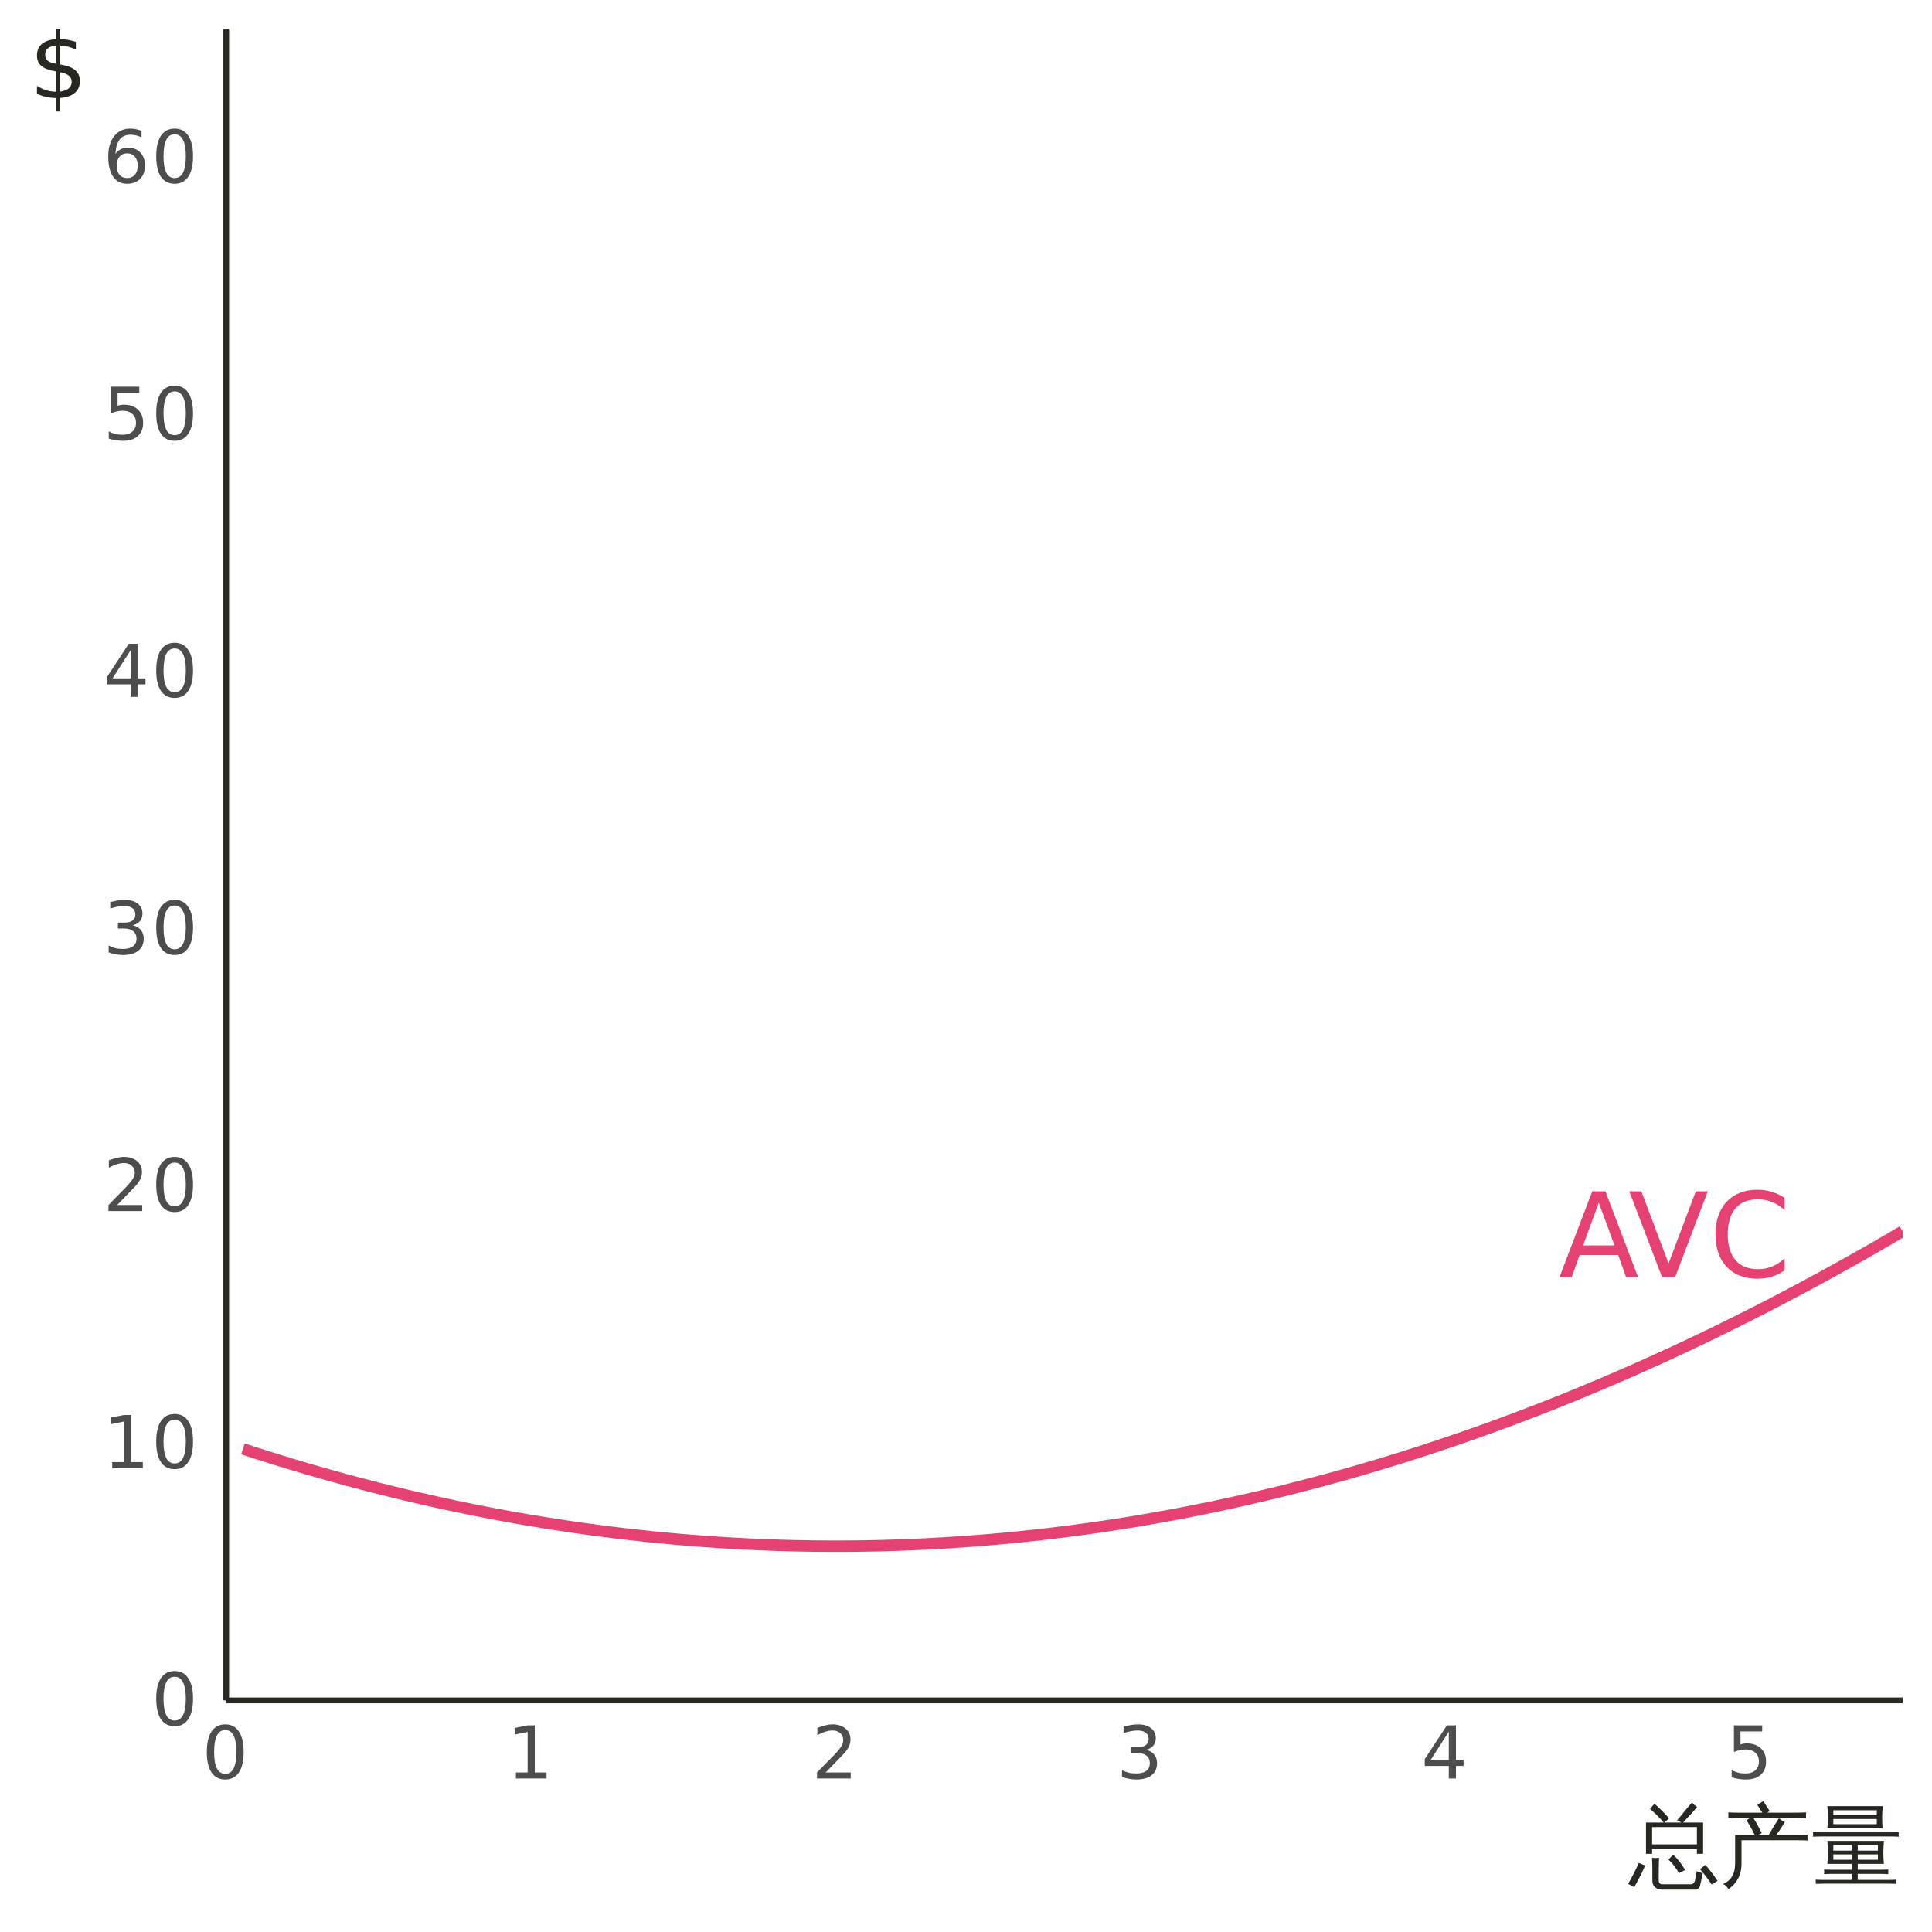
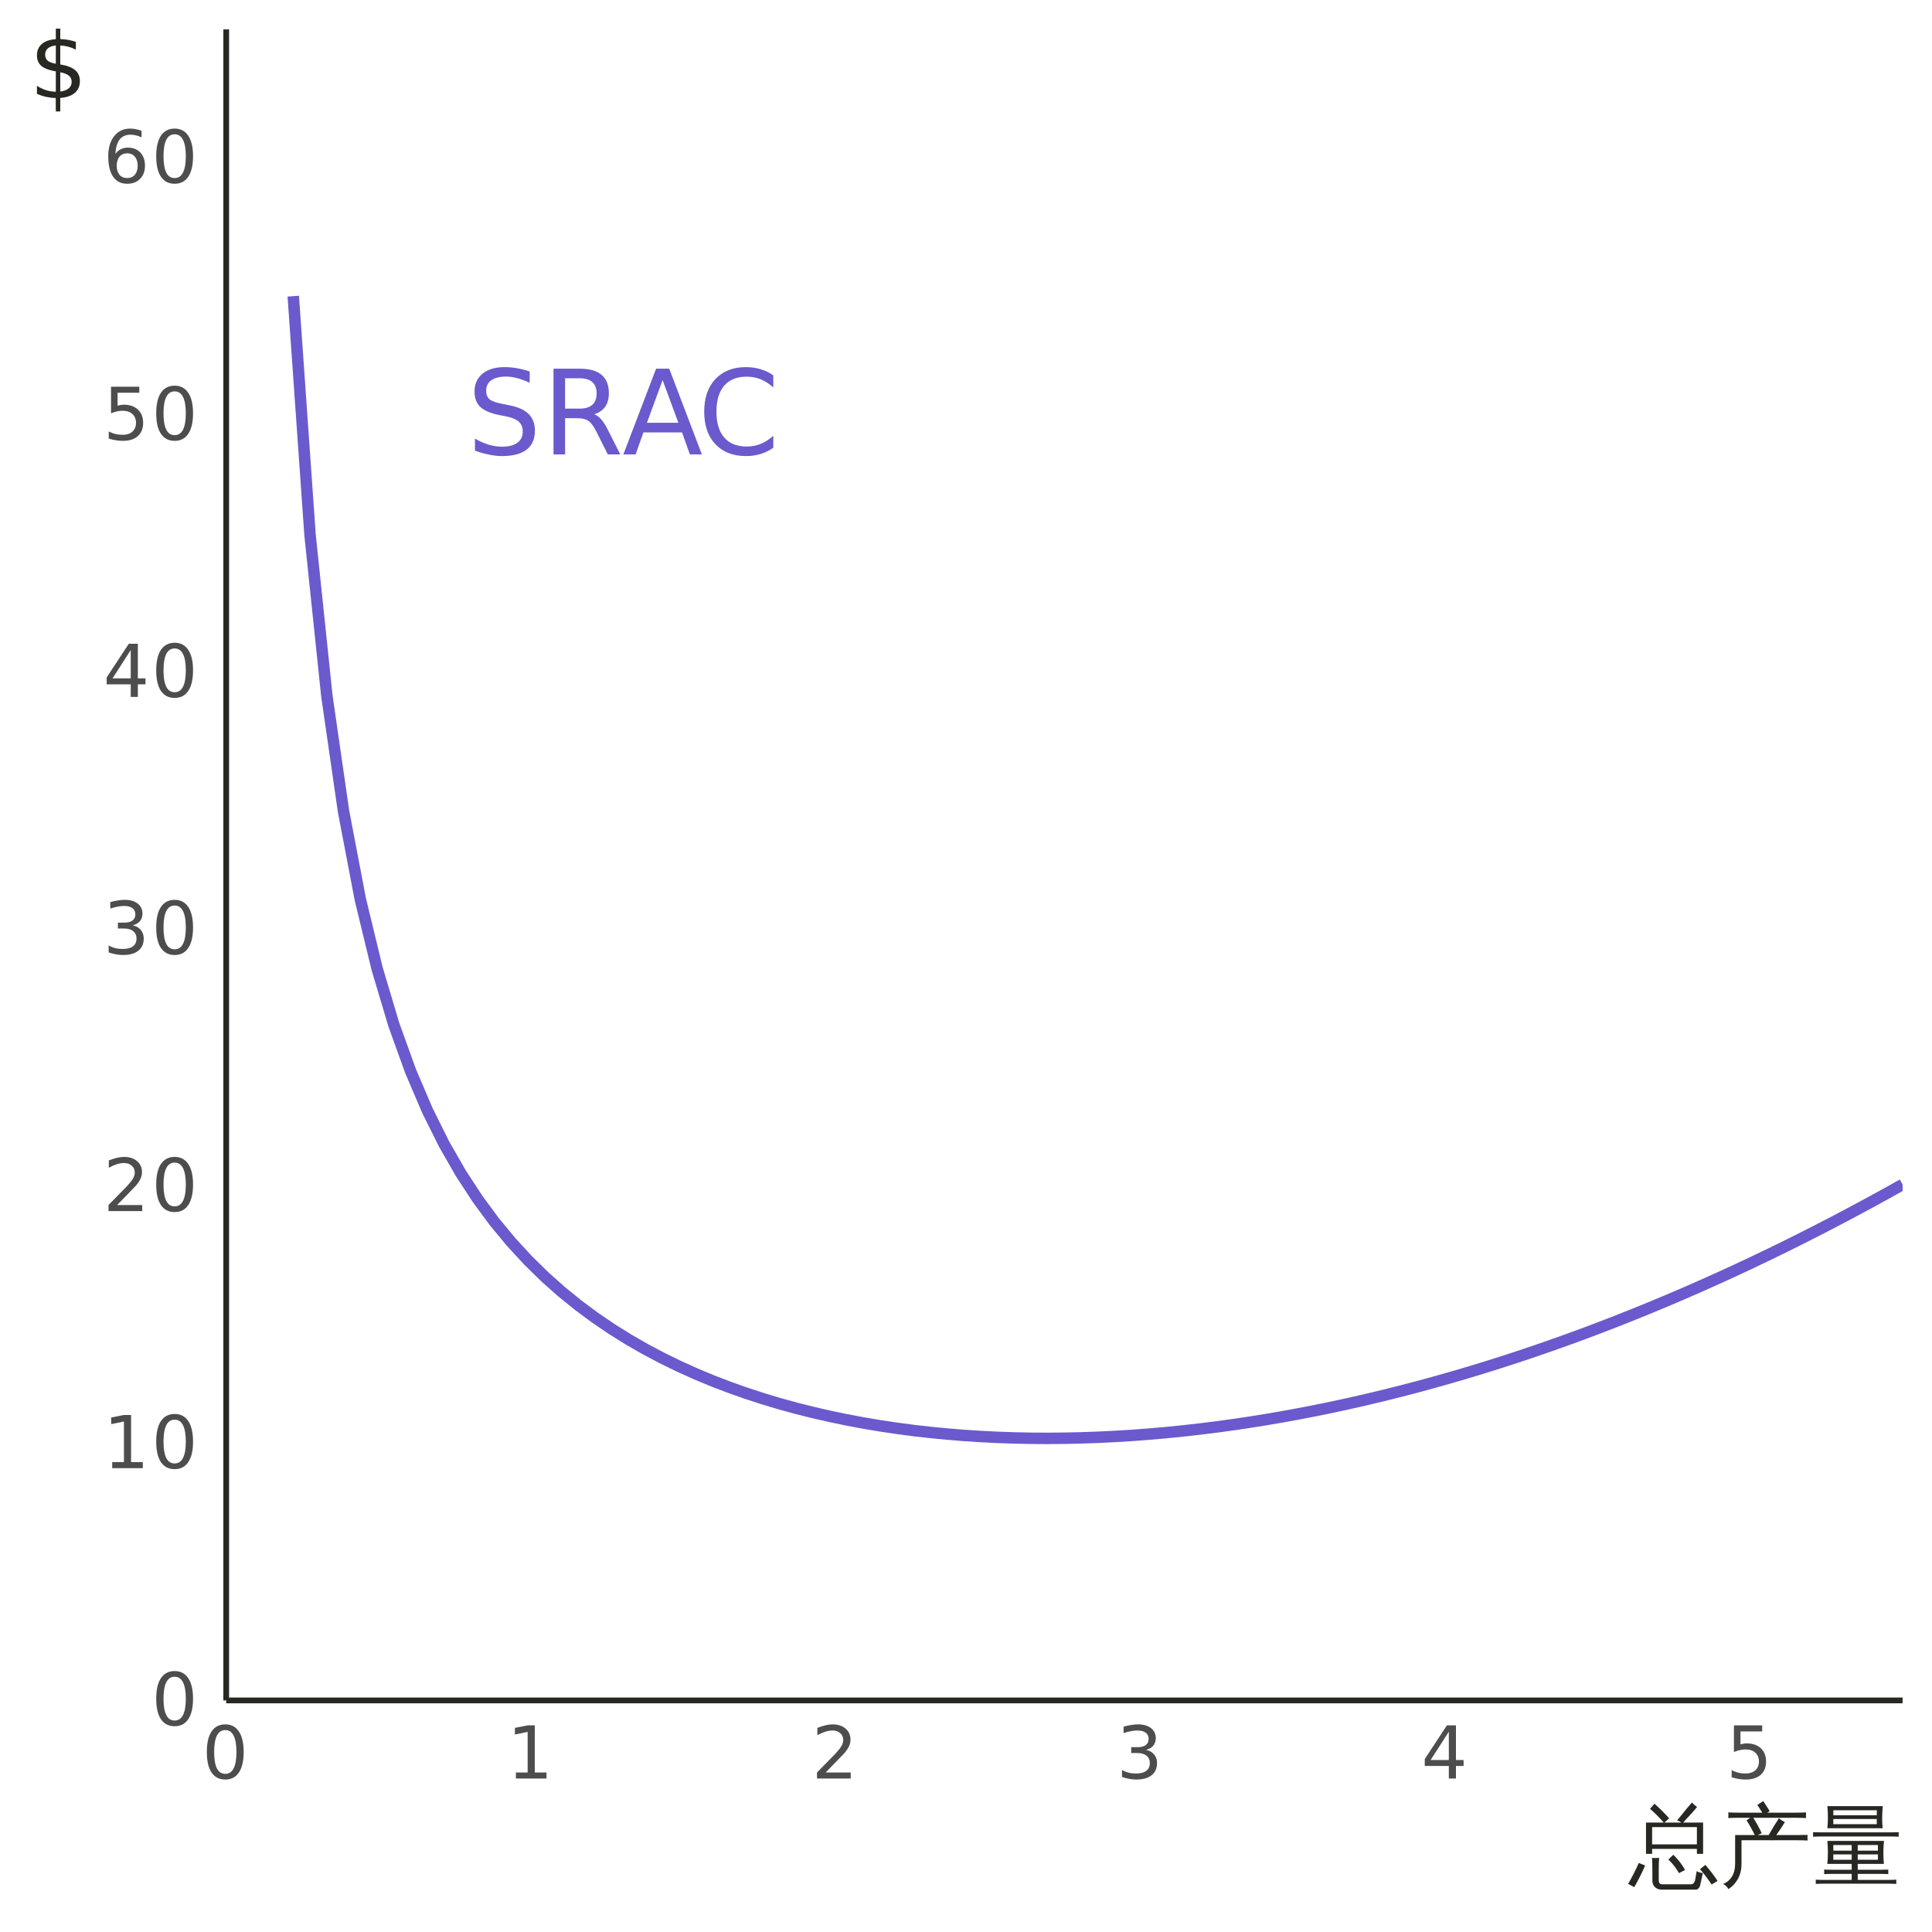
<svg xmlns="http://www.w3.org/2000/svg" xmlns:xlink="http://www.w3.org/1999/xlink" width="360" height="360" viewBox="0 0 360 360">
  <defs>
    <g>
      <g id="glyph-0-0">
        <path d="M 1.094 3.875 L 1.094 -15.453 L 12.047 -15.453 L 12.047 3.875 Z M 2.328 2.656 L 10.828 2.656 L 10.828 -14.219 L 2.328 -14.219 Z M 2.328 2.656 " />
      </g>
      <g id="glyph-0-1">
+         <path d="M 11.719 -15.453 L 11.719 -13.344 C 10.906 -13.727 10.133 -14.016 9.406 -14.203 C 8.676 -14.398 7.973 -14.5 7.297 -14.5 C 6.117 -14.5 5.207 -14.27 4.562 -13.812 C 3.926 -13.363 3.609 -12.719 3.609 -11.875 C 3.609 -11.164 3.82 -10.629 4.25 -10.266 C 4.676 -9.91 5.477 -9.625 6.656 -9.406 L 7.969 -9.141 C 9.582 -8.828 10.77 -8.285 11.531 -7.516 C 12.301 -6.742 12.688 -5.707 12.688 -4.406 C 12.688 -2.852 12.164 -1.676 11.125 -0.875 C 10.094 -0.082 8.57 0.312 6.562 0.312 C 5.812 0.312 5.008 0.223 4.156 0.047 C 3.301 -0.117 2.422 -0.367 1.516 -0.703 L 1.516 -2.938 C 2.391 -2.438 3.242 -2.062 4.078 -1.812 C 4.922 -1.562 5.75 -1.438 6.562 -1.438 C 7.801 -1.438 8.754 -1.68 9.422 -2.172 C 10.086 -2.66 10.422 -3.352 10.422 -4.25 C 10.422 -5.031 10.18 -5.641 9.703 -6.078 C 9.223 -6.523 8.438 -6.859 7.344 -7.078 L 6.016 -7.344 C 4.41 -7.656 3.242 -8.156 2.516 -8.844 C 1.797 -9.531 1.438 -10.484 1.438 -11.703 C 1.438 -13.109 1.93 -14.219 2.922 -15.031 C 3.922 -15.852 5.297 -16.266 7.047 -16.266 C 7.797 -16.266 8.555 -16.195 9.328 -16.062 C 10.109 -15.926 10.906 -15.723 11.719 -15.453 Z M 11.719 -15.453 " />
+       </g>
+       <g id="glyph-0-2">
+         <path d="M 9.719 -7.484 C 10.188 -7.328 10.641 -6.992 11.078 -6.484 C 11.516 -5.973 11.953 -5.266 12.391 -4.359 L 14.594 0 L 12.266 0 L 10.219 -4.094 C 9.695 -5.164 9.188 -5.875 8.688 -6.219 C 8.195 -6.57 7.52 -6.75 6.656 -6.75 L 4.312 -6.75 L 4.312 0 L 2.156 0 L 2.156 -15.969 L 7.031 -15.969 C 8.852 -15.969 10.211 -15.586 11.109 -14.828 C 12.016 -14.066 12.469 -12.914 12.469 -11.375 C 12.469 -10.363 12.234 -9.523 11.766 -8.859 C 11.297 -8.203 10.613 -7.742 9.719 -7.484 Z M 4.312 -14.188 L 4.312 -8.531 L 7.031 -8.531 C 8.07 -8.531 8.859 -8.77 9.391 -9.25 C 9.922 -9.727 10.188 -10.438 10.188 -11.375 C 10.188 -12.301 9.922 -13 9.391 -13.469 C 8.859 -13.945 8.07 -14.188 7.031 -14.188 Z M 4.312 -14.188 " />
+       </g>
+       <g id="glyph-0-3">
        <path d="M 7.484 -13.844 L 4.562 -5.891 L 10.422 -5.891 Z M 6.266 -15.969 L 8.719 -15.969 L 14.797 0 L 12.562 0 L 11.109 -4.094 L 3.906 -4.094 L 2.453 0 L 0.172 0 Z M 6.266 -15.969 " />
      </g>
-       <g id="glyph-0-2">
-         <path d="M 6.266 0 L 0.172 -15.969 L 2.422 -15.969 L 7.484 -2.531 L 12.562 -15.969 L 14.797 -15.969 L 8.719 0 Z M 6.266 0 " />
-       </g>
-       <g id="glyph-0-3">
+       <g id="glyph-0-4">
        <path d="M 14.109 -14.734 L 14.109 -12.469 C 13.379 -13.145 12.602 -13.648 11.781 -13.984 C 10.957 -14.316 10.082 -14.484 9.156 -14.484 C 7.332 -14.484 5.938 -13.926 4.969 -12.812 C 4 -11.695 3.516 -10.082 3.516 -7.969 C 3.516 -5.863 4 -4.254 4.969 -3.141 C 5.938 -2.023 7.332 -1.469 9.156 -1.469 C 10.082 -1.469 10.957 -1.633 11.781 -1.969 C 12.602 -2.301 13.379 -2.805 14.109 -3.484 L 14.109 -1.234 C 13.348 -0.711 12.547 -0.32 11.703 -0.062 C 10.859 0.188 9.969 0.312 9.031 0.312 C 6.613 0.312 4.707 -0.426 3.312 -1.906 C 1.926 -3.383 1.234 -5.406 1.234 -7.969 C 1.234 -10.531 1.926 -12.551 3.312 -14.031 C 4.707 -15.52 6.613 -16.266 9.031 -16.266 C 9.988 -16.266 10.891 -16.133 11.734 -15.875 C 12.578 -15.625 13.367 -15.242 14.109 -14.734 Z M 14.109 -14.734 " />
      </g>
      <g id="glyph-1-0">
        <path d="M 0.672 2.406 L 0.672 -9.578 L 7.469 -9.578 L 7.469 2.406 Z M 1.438 1.641 L 6.719 1.641 L 6.719 -8.828 L 1.438 -8.828 Z M 1.438 1.641 " />
      </g>
      <g id="glyph-1-1">
        <path d="M 4.328 -9.031 C 3.629 -9.031 3.109 -8.688 2.766 -8 C 2.422 -7.32 2.25 -6.301 2.25 -4.938 C 2.25 -3.582 2.422 -2.566 2.766 -1.891 C 3.109 -1.211 3.629 -0.875 4.328 -0.875 C 5.016 -0.875 5.531 -1.211 5.875 -1.891 C 6.227 -2.566 6.406 -3.582 6.406 -4.938 C 6.406 -6.301 6.227 -7.32 5.875 -8 C 5.531 -8.688 5.016 -9.031 4.328 -9.031 Z M 4.328 -10.094 C 5.43 -10.094 6.273 -9.648 6.859 -8.766 C 7.453 -7.891 7.75 -6.613 7.75 -4.938 C 7.75 -3.27 7.453 -2 6.859 -1.125 C 6.273 -0.25 5.43 0.188 4.328 0.188 C 3.211 0.188 2.359 -0.25 1.766 -1.125 C 1.18 -2 0.891 -3.27 0.891 -4.938 C 0.891 -6.613 1.18 -7.891 1.766 -8.766 C 2.359 -9.648 3.211 -10.094 4.328 -10.094 Z M 4.328 -10.094 " />
      </g>
      <g id="glyph-1-2">
        <path d="M 1.688 -1.125 L 3.875 -1.125 L 3.875 -8.688 L 1.5 -8.203 L 1.5 -9.438 L 3.859 -9.906 L 5.203 -9.906 L 5.203 -1.125 L 7.391 -1.125 L 7.391 0 L 1.688 0 Z M 1.688 -1.125 " />
      </g>
      <g id="glyph-1-3">
        <path d="M 2.609 -1.125 L 7.281 -1.125 L 7.281 0 L 1 0 L 1 -1.125 C 1.508 -1.656 2.203 -2.363 3.078 -3.25 C 3.953 -4.133 4.504 -4.707 4.734 -4.969 C 5.16 -5.445 5.457 -5.852 5.625 -6.188 C 5.801 -6.52 5.891 -6.848 5.891 -7.172 C 5.891 -7.703 5.703 -8.129 5.328 -8.453 C 4.961 -8.785 4.484 -8.953 3.891 -8.953 C 3.473 -8.953 3.031 -8.879 2.562 -8.734 C 2.094 -8.586 1.594 -8.367 1.062 -8.078 L 1.062 -9.438 C 1.602 -9.645 2.109 -9.805 2.578 -9.922 C 3.047 -10.035 3.473 -10.094 3.859 -10.094 C 4.891 -10.094 5.707 -9.832 6.312 -9.312 C 6.926 -8.801 7.234 -8.117 7.234 -7.266 C 7.234 -6.859 7.156 -6.473 7 -6.109 C 6.852 -5.742 6.578 -5.312 6.172 -4.812 C 6.055 -4.688 5.703 -4.316 5.109 -3.703 C 4.523 -3.086 3.691 -2.227 2.609 -1.125 Z M 2.609 -1.125 " />
      </g>
      <g id="glyph-1-4">
        <path d="M 5.516 -5.344 C 6.16 -5.207 6.66 -4.922 7.016 -4.484 C 7.379 -4.055 7.562 -3.52 7.562 -2.875 C 7.562 -1.895 7.223 -1.141 6.547 -0.609 C 5.879 -0.078 4.926 0.188 3.688 0.188 C 3.27 0.188 2.836 0.145 2.391 0.062 C 1.953 -0.008 1.5 -0.129 1.031 -0.297 L 1.031 -1.594 C 1.406 -1.375 1.812 -1.207 2.25 -1.094 C 2.695 -0.988 3.16 -0.938 3.641 -0.938 C 4.484 -0.938 5.125 -1.102 5.562 -1.438 C 6 -1.77 6.219 -2.25 6.219 -2.875 C 6.219 -3.457 6.016 -3.914 5.609 -4.25 C 5.203 -4.582 4.633 -4.75 3.906 -4.75 L 2.75 -4.75 L 2.75 -5.844 L 3.953 -5.844 C 4.609 -5.844 5.113 -5.973 5.469 -6.234 C 5.82 -6.504 6 -6.883 6 -7.375 C 6 -7.883 5.816 -8.273 5.453 -8.547 C 5.086 -8.816 4.57 -8.953 3.906 -8.953 C 3.539 -8.953 3.145 -8.91 2.719 -8.828 C 2.301 -8.754 1.836 -8.633 1.328 -8.469 L 1.328 -9.672 C 1.836 -9.805 2.316 -9.91 2.766 -9.984 C 3.211 -10.055 3.629 -10.094 4.016 -10.094 C 5.035 -10.094 5.844 -9.859 6.438 -9.391 C 7.031 -8.93 7.328 -8.305 7.328 -7.516 C 7.328 -6.973 7.172 -6.508 6.859 -6.125 C 6.547 -5.75 6.098 -5.488 5.516 -5.344 Z M 5.516 -5.344 " />
      </g>
      <g id="glyph-1-5">
        <path d="M 5.141 -8.734 L 1.75 -3.453 L 5.141 -3.453 Z M 4.781 -9.906 L 6.469 -9.906 L 6.469 -3.453 L 7.891 -3.453 L 7.891 -2.344 L 6.469 -2.344 L 6.469 0 L 5.141 0 L 5.141 -2.344 L 0.656 -2.344 L 0.656 -3.625 Z M 4.781 -9.906 " />
      </g>
      <g id="glyph-1-6">
        <path d="M 1.469 -9.906 L 6.734 -9.906 L 6.734 -8.781 L 2.688 -8.781 L 2.688 -6.359 C 2.883 -6.422 3.082 -6.469 3.281 -6.5 C 3.477 -6.531 3.672 -6.547 3.859 -6.547 C 4.961 -6.547 5.836 -6.242 6.484 -5.641 C 7.129 -5.035 7.453 -4.211 7.453 -3.172 C 7.453 -2.109 7.117 -1.281 6.453 -0.688 C 5.797 -0.102 4.863 0.188 3.656 0.188 C 3.238 0.188 2.812 0.148 2.375 0.078 C 1.945 0.016 1.504 -0.086 1.047 -0.234 L 1.047 -1.578 C 1.441 -1.359 1.852 -1.195 2.281 -1.094 C 2.707 -0.988 3.156 -0.938 3.625 -0.938 C 4.395 -0.938 5.004 -1.133 5.453 -1.531 C 5.898 -1.938 6.125 -2.484 6.125 -3.172 C 6.125 -3.867 5.898 -4.414 5.453 -4.812 C 5.004 -5.219 4.395 -5.422 3.625 -5.422 C 3.27 -5.422 2.914 -5.379 2.562 -5.297 C 2.207 -5.223 1.844 -5.102 1.469 -4.938 Z M 1.469 -9.906 " />
      </g>
      <g id="glyph-1-7">
        <path d="M 4.484 -5.484 C 3.879 -5.484 3.398 -5.273 3.047 -4.859 C 2.703 -4.453 2.531 -3.891 2.531 -3.172 C 2.531 -2.461 2.703 -1.898 3.047 -1.484 C 3.398 -1.078 3.879 -0.875 4.484 -0.875 C 5.086 -0.875 5.562 -1.078 5.906 -1.484 C 6.258 -1.898 6.438 -2.461 6.438 -3.172 C 6.438 -3.891 6.258 -4.453 5.906 -4.859 C 5.562 -5.273 5.086 -5.484 4.484 -5.484 Z M 7.156 -9.688 L 7.156 -8.469 C 6.812 -8.625 6.469 -8.742 6.125 -8.828 C 5.781 -8.91 5.441 -8.953 5.109 -8.953 C 4.223 -8.953 3.547 -8.656 3.078 -8.062 C 2.617 -7.469 2.352 -6.566 2.281 -5.359 C 2.539 -5.742 2.867 -6.035 3.266 -6.234 C 3.66 -6.441 4.094 -6.547 4.562 -6.547 C 5.562 -6.547 6.348 -6.242 6.922 -5.641 C 7.504 -5.035 7.797 -4.211 7.797 -3.172 C 7.797 -2.16 7.492 -1.348 6.891 -0.734 C 6.285 -0.117 5.484 0.188 4.484 0.188 C 3.336 0.188 2.461 -0.25 1.859 -1.125 C 1.254 -2 0.953 -3.27 0.953 -4.938 C 0.953 -6.508 1.32 -7.758 2.062 -8.688 C 2.801 -9.625 3.801 -10.094 5.062 -10.094 C 5.395 -10.094 5.734 -10.055 6.078 -9.984 C 6.422 -9.922 6.781 -9.82 7.156 -9.688 Z M 7.156 -9.688 " />
      </g>
      <g id="glyph-2-0">
        <path d="M 0.562 0 L 0.562 -11.328 L 5.078 -11.328 L 5.078 0 Z M 1.125 -0.562 L 4.516 -0.562 L 4.516 -10.766 L 1.125 -10.766 Z M 1.125 -0.562 " />
      </g>
      <g id="glyph-2-1">
        <path d="M 4.328 -4.453 L 3.188 -4.453 L 3.188 -10.281 L 6.5 -10.281 C 5.707 -11.195 4.852 -12.051 3.938 -12.844 L 4.766 -13.797 C 5.734 -12.941 6.645 -12.031 7.5 -11.062 L 6.609 -10.281 L 9.766 -10.281 C 9.523 -10.477 9.258 -10.609 8.969 -10.672 L 9.75 -11.609 C 10.414 -12.441 10.758 -12.867 10.781 -12.891 L 11.75 -14.016 C 12.039 -13.703 12.359 -13.422 12.703 -13.172 L 11.734 -12.047 L 10.625 -10.859 L 10.125 -10.281 L 13.828 -10.281 L 13.828 -4.453 L 12.672 -4.453 L 12.672 -5.375 L 4.328 -5.375 Z M 12.672 -9.438 L 4.328 -9.438 L 4.328 -6.219 L 12.672 -6.219 Z M 15.422 1.266 C 14.754 0.254 14.031 -0.695 13.25 -1.594 L 14.25 -2.391 C 15.07 -1.461 15.828 -0.469 16.516 0.594 Z M 9.328 -0.859 C 8.797 -1.816 8.141 -2.66 7.359 -3.391 L 8.266 -4.281 C 9.141 -3.469 9.875 -2.52 10.469 -1.438 Z M 12.641 -1.234 C 12.953 -1.035 13.332 -0.914 13.781 -0.875 L 13.297 1.328 C 13.254 1.578 13.156 1.785 13 1.953 C 12.844 2.129 12.656 2.219 12.438 2.219 L 6.125 2.219 C 5.625 2.219 5.207 2.066 4.875 1.766 C 4.539 1.461 4.375 1.055 4.375 0.547 L 4.375 -1.391 C 4.375 -2.172 4.352 -2.941 4.312 -3.703 C 4.75 -3.66 5.188 -3.66 5.625 -3.703 C 5.582 -2.941 5.562 -2.172 5.562 -1.391 L 5.562 0.547 C 5.562 0.723 5.613 0.879 5.719 1.016 C 5.832 1.148 5.973 1.219 6.141 1.219 L 11.594 1.219 C 11.781 1.219 11.938 1.145 12.062 1 C 12.195 0.863 12.285 0.691 12.328 0.484 Z M -0.141 1.141 C 0.586 -0.109 1.25 -1.406 1.844 -2.75 L 3.031 -2.281 C 2.426 -0.883 1.75 0.457 1 1.75 Z M -0.141 1.141 " />
      </g>
      <g id="glyph-2-2">
        <path d="M 2.797 -2.609 L 2.797 -7.953 L 6.453 -7.953 C 6.004 -8.898 5.492 -9.816 4.922 -10.703 L 5.625 -11.172 L 3.453 -11.172 C 2.805 -11.172 2.16 -11.156 1.516 -11.125 C 1.555 -11.477 1.555 -11.828 1.516 -12.172 C 2.16 -12.141 2.805 -12.125 3.453 -12.125 L 7.859 -12.125 L 6.938 -13.578 L 8.047 -14.281 L 9.234 -12.422 L 8.766 -12.125 L 14.094 -12.125 C 14.738 -12.125 15.379 -12.141 16.016 -12.172 C 15.984 -11.828 15.984 -11.477 16.016 -11.125 C 15.379 -11.156 14.738 -11.172 14.094 -11.172 L 6.172 -11.172 C 6.766 -10.242 7.289 -9.285 7.75 -8.297 L 6.984 -7.953 L 9.047 -7.953 L 10.156 -9.828 L 10.953 -11.078 C 11.297 -10.797 11.664 -10.555 12.062 -10.359 C 11.812 -9.941 11.547 -9.523 11.266 -9.109 L 10.453 -7.953 L 14.359 -7.953 C 15.016 -7.953 15.66 -7.961 16.297 -7.984 C 16.266 -7.641 16.266 -7.289 16.297 -6.938 C 15.66 -6.969 15.016 -6.984 14.359 -6.984 L 9.844 -6.984 L 9.797 -6.922 C 9.773 -6.941 9.75 -6.961 9.719 -6.984 L 3.984 -6.984 L 3.984 -2.609 C 3.984 -1.523 3.758 -0.582 3.312 0.219 C 2.863 1.031 2.27 1.664 1.531 2.125 C 1.32 1.688 0.992 1.363 0.547 1.156 C 1.242 0.895 1.789 0.441 2.188 -0.203 C 2.594 -0.848 2.797 -1.648 2.797 -2.609 Z M 2.797 -2.609 " />
      </g>
      <g id="glyph-2-3">
        <path d="M 15.844 0.359 C 15.801 0.617 15.801 0.879 15.844 1.141 C 15.363 1.117 14.883 1.109 14.406 1.109 L 2.219 1.109 C 1.75 1.109 1.281 1.117 0.812 1.141 C 0.832 0.879 0.832 0.617 0.812 0.359 C 1.281 0.391 1.75 0.406 2.219 0.406 L 7.516 0.406 L 7.516 -0.719 L 3.938 -0.719 C 3.414 -0.719 2.895 -0.703 2.375 -0.672 C 2.406 -0.953 2.406 -1.234 2.375 -1.516 C 2.895 -1.492 3.414 -1.484 3.938 -1.484 L 7.516 -1.484 L 7.516 -2.578 L 2.984 -2.578 C 3.117 -4.004 3.117 -5.43 2.984 -6.859 L 13.531 -6.859 C 13.383 -5.43 13.379 -4.004 13.516 -2.578 L 8.641 -2.578 L 8.641 -1.484 L 12.797 -1.484 C 13.316 -1.484 13.832 -1.492 14.344 -1.516 C 14.32 -1.234 14.32 -0.953 14.344 -0.672 C 13.832 -0.703 13.316 -0.719 12.797 -0.719 L 8.641 -0.719 L 8.641 0.406 L 14.406 0.406 C 14.883 0.406 15.363 0.391 15.844 0.359 Z M 16.281 -8.484 C 16.258 -8.203 16.258 -7.922 16.281 -7.641 C 15.77 -7.672 15.258 -7.688 14.75 -7.688 L 1.859 -7.688 C 1.336 -7.688 0.82 -7.672 0.312 -7.641 C 0.332 -7.922 0.332 -8.203 0.312 -8.484 C 0.832 -8.461 1.348 -8.453 1.859 -8.453 L 14.75 -8.453 C 15.25 -8.453 15.758 -8.461 16.281 -8.484 Z M 2.984 -9.219 C 3.117 -10.602 3.117 -11.977 2.984 -13.344 L 13.312 -13.344 C 13.164 -11.977 13.156 -10.602 13.281 -9.219 Z M 8.641 -5.047 L 12.406 -5.047 L 12.406 -6.094 L 8.641 -6.094 Z M 7.516 -5.047 L 7.516 -6.094 L 4.094 -6.094 L 4.094 -5.047 Z M 8.641 -4.344 L 8.641 -3.344 L 12.406 -3.344 L 12.406 -4.344 Z M 7.516 -4.344 L 4.094 -4.344 L 4.094 -3.344 L 7.516 -3.344 Z M 4.094 -12.578 L 4.094 -11.641 L 12.188 -11.641 L 12.203 -12.578 Z M 4.094 -10.938 L 4.094 -9.984 L 12.188 -9.984 L 12.188 -10.938 Z M 4.094 -10.938 " />
      </g>
      <g id="glyph-3-0">
        <path d="M 0.844 3 L 0.844 -11.984 L 9.344 -11.984 L 9.344 3 Z M 1.797 2.062 L 8.406 2.062 L 8.406 -11.031 L 1.797 -11.031 Z M 1.797 2.062 " />
      </g>
      <g id="glyph-3-1">
        <path d="M 5.75 2.5 L 4.922 2.5 L 4.906 0 C 4.32 -0.008 3.738 -0.078 3.156 -0.203 C 2.582 -0.328 2 -0.516 1.406 -0.766 L 1.406 -2.266 C 1.977 -1.91 2.551 -1.641 3.125 -1.453 C 3.707 -1.273 4.305 -1.18 4.922 -1.172 L 4.922 -4.969 C 3.691 -5.164 2.797 -5.5 2.234 -5.969 C 1.68 -6.445 1.406 -7.102 1.406 -7.938 C 1.406 -8.832 1.707 -9.539 2.312 -10.062 C 2.914 -10.582 3.785 -10.883 4.922 -10.969 L 4.922 -12.922 L 5.75 -12.922 L 5.75 -10.984 C 6.258 -10.961 6.754 -10.91 7.234 -10.828 C 7.711 -10.742 8.188 -10.625 8.656 -10.469 L 8.656 -9.016 C 8.188 -9.254 7.711 -9.438 7.234 -9.562 C 6.754 -9.688 6.258 -9.758 5.75 -9.781 L 5.75 -6.25 C 7 -6.051 7.922 -5.703 8.516 -5.203 C 9.109 -4.703 9.406 -4.02 9.406 -3.156 C 9.406 -2.227 9.086 -1.492 8.453 -0.953 C 7.828 -0.41 6.926 -0.098 5.75 -0.016 Z M 4.922 -6.391 L 4.922 -9.797 C 4.273 -9.723 3.781 -9.539 3.438 -9.25 C 3.102 -8.957 2.938 -8.566 2.938 -8.078 C 2.938 -7.598 3.094 -7.223 3.406 -6.953 C 3.719 -6.691 4.223 -6.504 4.922 -6.391 Z M 5.75 -4.797 L 5.75 -1.203 C 6.445 -1.297 6.973 -1.492 7.328 -1.797 C 7.691 -2.109 7.875 -2.508 7.875 -3 C 7.875 -3.488 7.703 -3.875 7.359 -4.156 C 7.016 -4.445 6.477 -4.66 5.75 -4.797 Z M 5.75 -4.797 " />
      </g>
    </g>
    <clipPath id="clip-0">
-       <path clip-rule="nonzero" d="M 44 228 L 354.523 228 L 354.523 290 L 44 290 Z M 44 228 " />
+       <path clip-rule="nonzero" d="M 53 54 L 354.523 54 L 354.523 270 L 53 270 Z M 53 54 " />
    </clipPath>
  </defs>
  <rect x="-36" y="-36" width="432" height="432" fill="rgb(100%, 100%, 100%)" fill-opacity="1" />
  <g clip-path="url(#clip-0)">
-     <path fill="none" stroke-width="2.134" stroke-linecap="butt" stroke-linejoin="round" stroke="rgb(90.196%, 25.49%, 45.098%)" stroke-opacity="1" stroke-miterlimit="10" d="M 45.273 269.984 L 48.398 270.996 L 51.523 271.977 L 54.645 272.93 L 57.77 273.852 L 60.895 274.746 L 64.016 275.613 L 67.141 276.449 L 70.266 277.258 L 73.387 278.035 L 76.512 278.785 L 79.637 279.508 L 82.758 280.199 L 85.883 280.859 L 89.008 281.492 L 92.129 282.098 L 95.254 282.676 L 98.379 283.223 L 101.5 283.738 L 104.625 284.227 L 107.75 284.688 L 110.871 285.117 L 113.996 285.52 L 117.121 285.891 L 120.242 286.234 L 123.367 286.551 L 126.492 286.836 L 129.613 287.094 L 132.738 287.32 L 135.863 287.52 L 138.984 287.691 L 142.109 287.832 L 145.234 287.945 L 148.355 288.027 L 151.48 288.082 L 154.605 288.105 L 157.727 288.102 L 160.852 288.07 L 163.977 288.008 L 167.098 287.914 L 170.223 287.797 L 173.348 287.648 L 176.469 287.469 L 179.594 287.262 L 182.719 287.027 L 185.84 286.762 L 188.965 286.469 L 192.09 286.145 L 195.211 285.793 L 198.336 285.414 L 201.461 285.004 L 204.582 284.566 L 207.707 284.098 L 210.832 283.602 L 213.953 283.074 L 217.078 282.52 L 220.203 281.938 L 223.324 281.324 L 226.449 280.684 L 229.574 280.012 L 232.695 279.312 L 235.82 278.582 L 238.945 277.828 L 242.066 277.039 L 245.191 276.223 L 248.316 275.379 L 251.438 274.508 L 254.562 273.605 L 257.688 272.672 L 260.809 271.711 L 263.934 270.723 L 267.059 269.703 L 270.18 268.656 L 273.305 267.582 L 276.43 266.477 L 279.551 265.344 L 282.676 264.18 L 285.801 262.988 L 288.922 261.766 L 292.047 260.516 L 295.172 259.234 L 298.293 257.93 L 301.418 256.59 L 304.543 255.227 L 307.664 253.828 L 310.789 252.406 L 313.914 250.953 L 317.035 249.473 L 320.16 247.961 L 323.285 246.418 L 326.406 244.852 L 329.531 243.254 L 332.656 241.625 L 335.777 239.969 L 338.902 238.285 L 342.027 236.57 L 345.148 234.828 L 348.273 233.059 L 351.398 231.258 L 354.52 229.426 " />
+     <path fill="none" stroke-width="2.134" stroke-linecap="butt" stroke-linejoin="round" stroke="rgb(41.569%, 35.294%, 80.392%)" stroke-opacity="1" stroke-miterlimit="10" d="M 54.645 55.188 L 57.77 99.66 L 60.895 129.586 L 64.016 151.191 L 67.141 167.578 L 70.266 180.484 L 73.387 190.938 L 76.512 199.605 L 79.637 206.926 L 82.758 213.199 L 85.883 218.648 L 89.008 223.43 L 92.129 227.664 L 95.254 231.441 L 98.379 234.832 L 101.5 237.898 L 104.625 240.68 L 107.75 243.211 L 110.871 245.527 L 113.996 247.652 L 117.121 249.602 L 120.242 251.398 L 123.367 253.051 L 126.492 254.578 L 129.613 255.988 L 132.738 257.289 L 135.863 258.488 L 138.984 259.594 L 142.109 260.613 L 145.234 261.551 L 148.355 262.41 L 151.48 263.195 L 154.605 263.91 L 157.727 264.562 L 160.852 265.148 L 163.977 265.676 L 167.098 266.141 L 170.223 266.555 L 173.348 266.91 L 176.469 267.215 L 179.594 267.469 L 182.719 267.672 L 185.84 267.828 L 188.965 267.938 L 192.09 268 L 195.211 268.02 L 198.336 267.992 L 201.461 267.926 L 204.582 267.816 L 207.707 267.664 L 210.832 267.473 L 213.953 267.238 L 217.078 266.969 L 220.203 266.656 L 223.324 266.309 L 226.449 265.922 L 229.574 265.496 L 232.695 265.035 L 235.82 264.535 L 238.945 264 L 242.066 263.43 L 245.191 262.824 L 248.316 262.184 L 251.438 261.508 L 254.562 260.797 L 257.688 260.051 L 260.809 259.27 L 263.934 258.457 L 267.059 257.609 L 270.18 256.727 L 273.305 255.812 L 276.43 254.863 L 279.551 253.883 L 282.676 252.867 L 285.801 251.82 L 288.922 250.742 L 292.047 249.629 L 295.172 248.484 L 298.293 247.305 L 301.418 246.098 L 304.543 244.855 L 307.664 243.582 L 310.789 242.277 L 313.914 240.941 L 317.035 239.574 L 320.16 238.172 L 323.285 236.742 L 326.406 235.281 L 329.531 233.785 L 332.656 232.262 L 335.777 230.703 L 338.902 229.117 L 342.027 227.5 L 345.148 225.848 L 348.273 224.168 L 351.398 222.457 L 354.52 220.715 " />
  </g>
-   <g fill="rgb(90.196%, 25.49%, 45.098%)" fill-opacity="1">
-     <use xlink:href="#glyph-0-1" x="290.426" y="237.96" />
-     <use xlink:href="#glyph-0-2" x="303.426" y="237.96" />
-     <use xlink:href="#glyph-0-3" x="318.426" y="237.96" />
+   <g fill="rgb(41.569%, 35.294%, 80.392%)" fill-opacity="1">
+     <use xlink:href="#glyph-0-1" x="86.984" y="84.671" />
+     <use xlink:href="#glyph-0-2" x="100.984" y="84.671" />
+     <use xlink:href="#glyph-0-3" x="115.984" y="84.671" />
+     <use xlink:href="#glyph-0-4" x="129.984" y="84.671" />
  </g>
  <path fill="none" stroke-width="1.067" stroke-linecap="butt" stroke-linejoin="round" stroke="rgb(15.294%, 15.686%, 13.333%)" stroke-opacity="1" stroke-miterlimit="10" d="M 42.152 316.848 L 42.152 5.48 " />
  <g fill="rgb(30.196%, 30.196%, 30.196%)" fill-opacity="1">
    <use xlink:href="#glyph-1-1" x="28.219" y="321.471" />
  </g>
  <g fill="rgb(30.196%, 30.196%, 30.196%)" fill-opacity="1">
    <use xlink:href="#glyph-1-2" x="19.219" y="273.568" />
    <use xlink:href="#glyph-1-1" x="28.219" y="273.568" />
  </g>
  <g fill="rgb(30.196%, 30.196%, 30.196%)" fill-opacity="1">
    <use xlink:href="#glyph-1-3" x="19.219" y="225.666" />
    <use xlink:href="#glyph-1-1" x="28.219" y="225.666" />
  </g>
  <g fill="rgb(30.196%, 30.196%, 30.196%)" fill-opacity="1">
    <use xlink:href="#glyph-1-4" x="19.219" y="177.764" />
    <use xlink:href="#glyph-1-1" x="28.219" y="177.764" />
  </g>
  <g fill="rgb(30.196%, 30.196%, 30.196%)" fill-opacity="1">
    <use xlink:href="#glyph-1-5" x="19.219" y="129.861" />
    <use xlink:href="#glyph-1-1" x="28.219" y="129.861" />
  </g>
  <g fill="rgb(30.196%, 30.196%, 30.196%)" fill-opacity="1">
    <use xlink:href="#glyph-1-6" x="19.219" y="81.959" />
    <use xlink:href="#glyph-1-1" x="28.219" y="81.959" />
  </g>
  <g fill="rgb(30.196%, 30.196%, 30.196%)" fill-opacity="1">
    <use xlink:href="#glyph-1-7" x="19.219" y="34.053" />
    <use xlink:href="#glyph-1-1" x="28.219" y="34.053" />
  </g>
  <path fill="none" stroke-width="1.067" stroke-linecap="butt" stroke-linejoin="round" stroke="rgb(15.294%, 15.686%, 13.333%)" stroke-opacity="1" stroke-miterlimit="10" d="M 42.152 316.848 L 354.52 316.848 " />
  <g fill="rgb(30.196%, 30.196%, 30.196%)" fill-opacity="1">
    <use xlink:href="#glyph-1-1" x="37.652" y="331.404" />
  </g>
  <g fill="rgb(30.196%, 30.196%, 30.196%)" fill-opacity="1">
    <use xlink:href="#glyph-1-2" x="94.445" y="331.404" />
  </g>
  <g fill="rgb(30.196%, 30.196%, 30.196%)" fill-opacity="1">
    <use xlink:href="#glyph-1-3" x="151.238" y="331.404" />
  </g>
  <g fill="rgb(30.196%, 30.196%, 30.196%)" fill-opacity="1">
    <use xlink:href="#glyph-1-4" x="208.035" y="331.404" />
  </g>
  <g fill="rgb(30.196%, 30.196%, 30.196%)" fill-opacity="1">
    <use xlink:href="#glyph-1-5" x="264.828" y="331.404" />
  </g>
  <g fill="rgb(30.196%, 30.196%, 30.196%)" fill-opacity="1">
    <use xlink:href="#glyph-1-6" x="321.625" y="331.404" />
  </g>
  <g fill="rgb(15.294%, 15.686%, 13.333%)" fill-opacity="1">
    <use xlink:href="#glyph-2-1" x="303.52" y="349.889" />
    <use xlink:href="#glyph-2-2" x="320.52" y="349.889" />
    <use xlink:href="#glyph-2-3" x="337.52" y="349.889" />
  </g>
  <g fill="rgb(15.294%, 15.686%, 13.333%)" fill-opacity="1">
    <use xlink:href="#glyph-3-1" x="5.48" y="18.261" />
  </g>
</svg>
